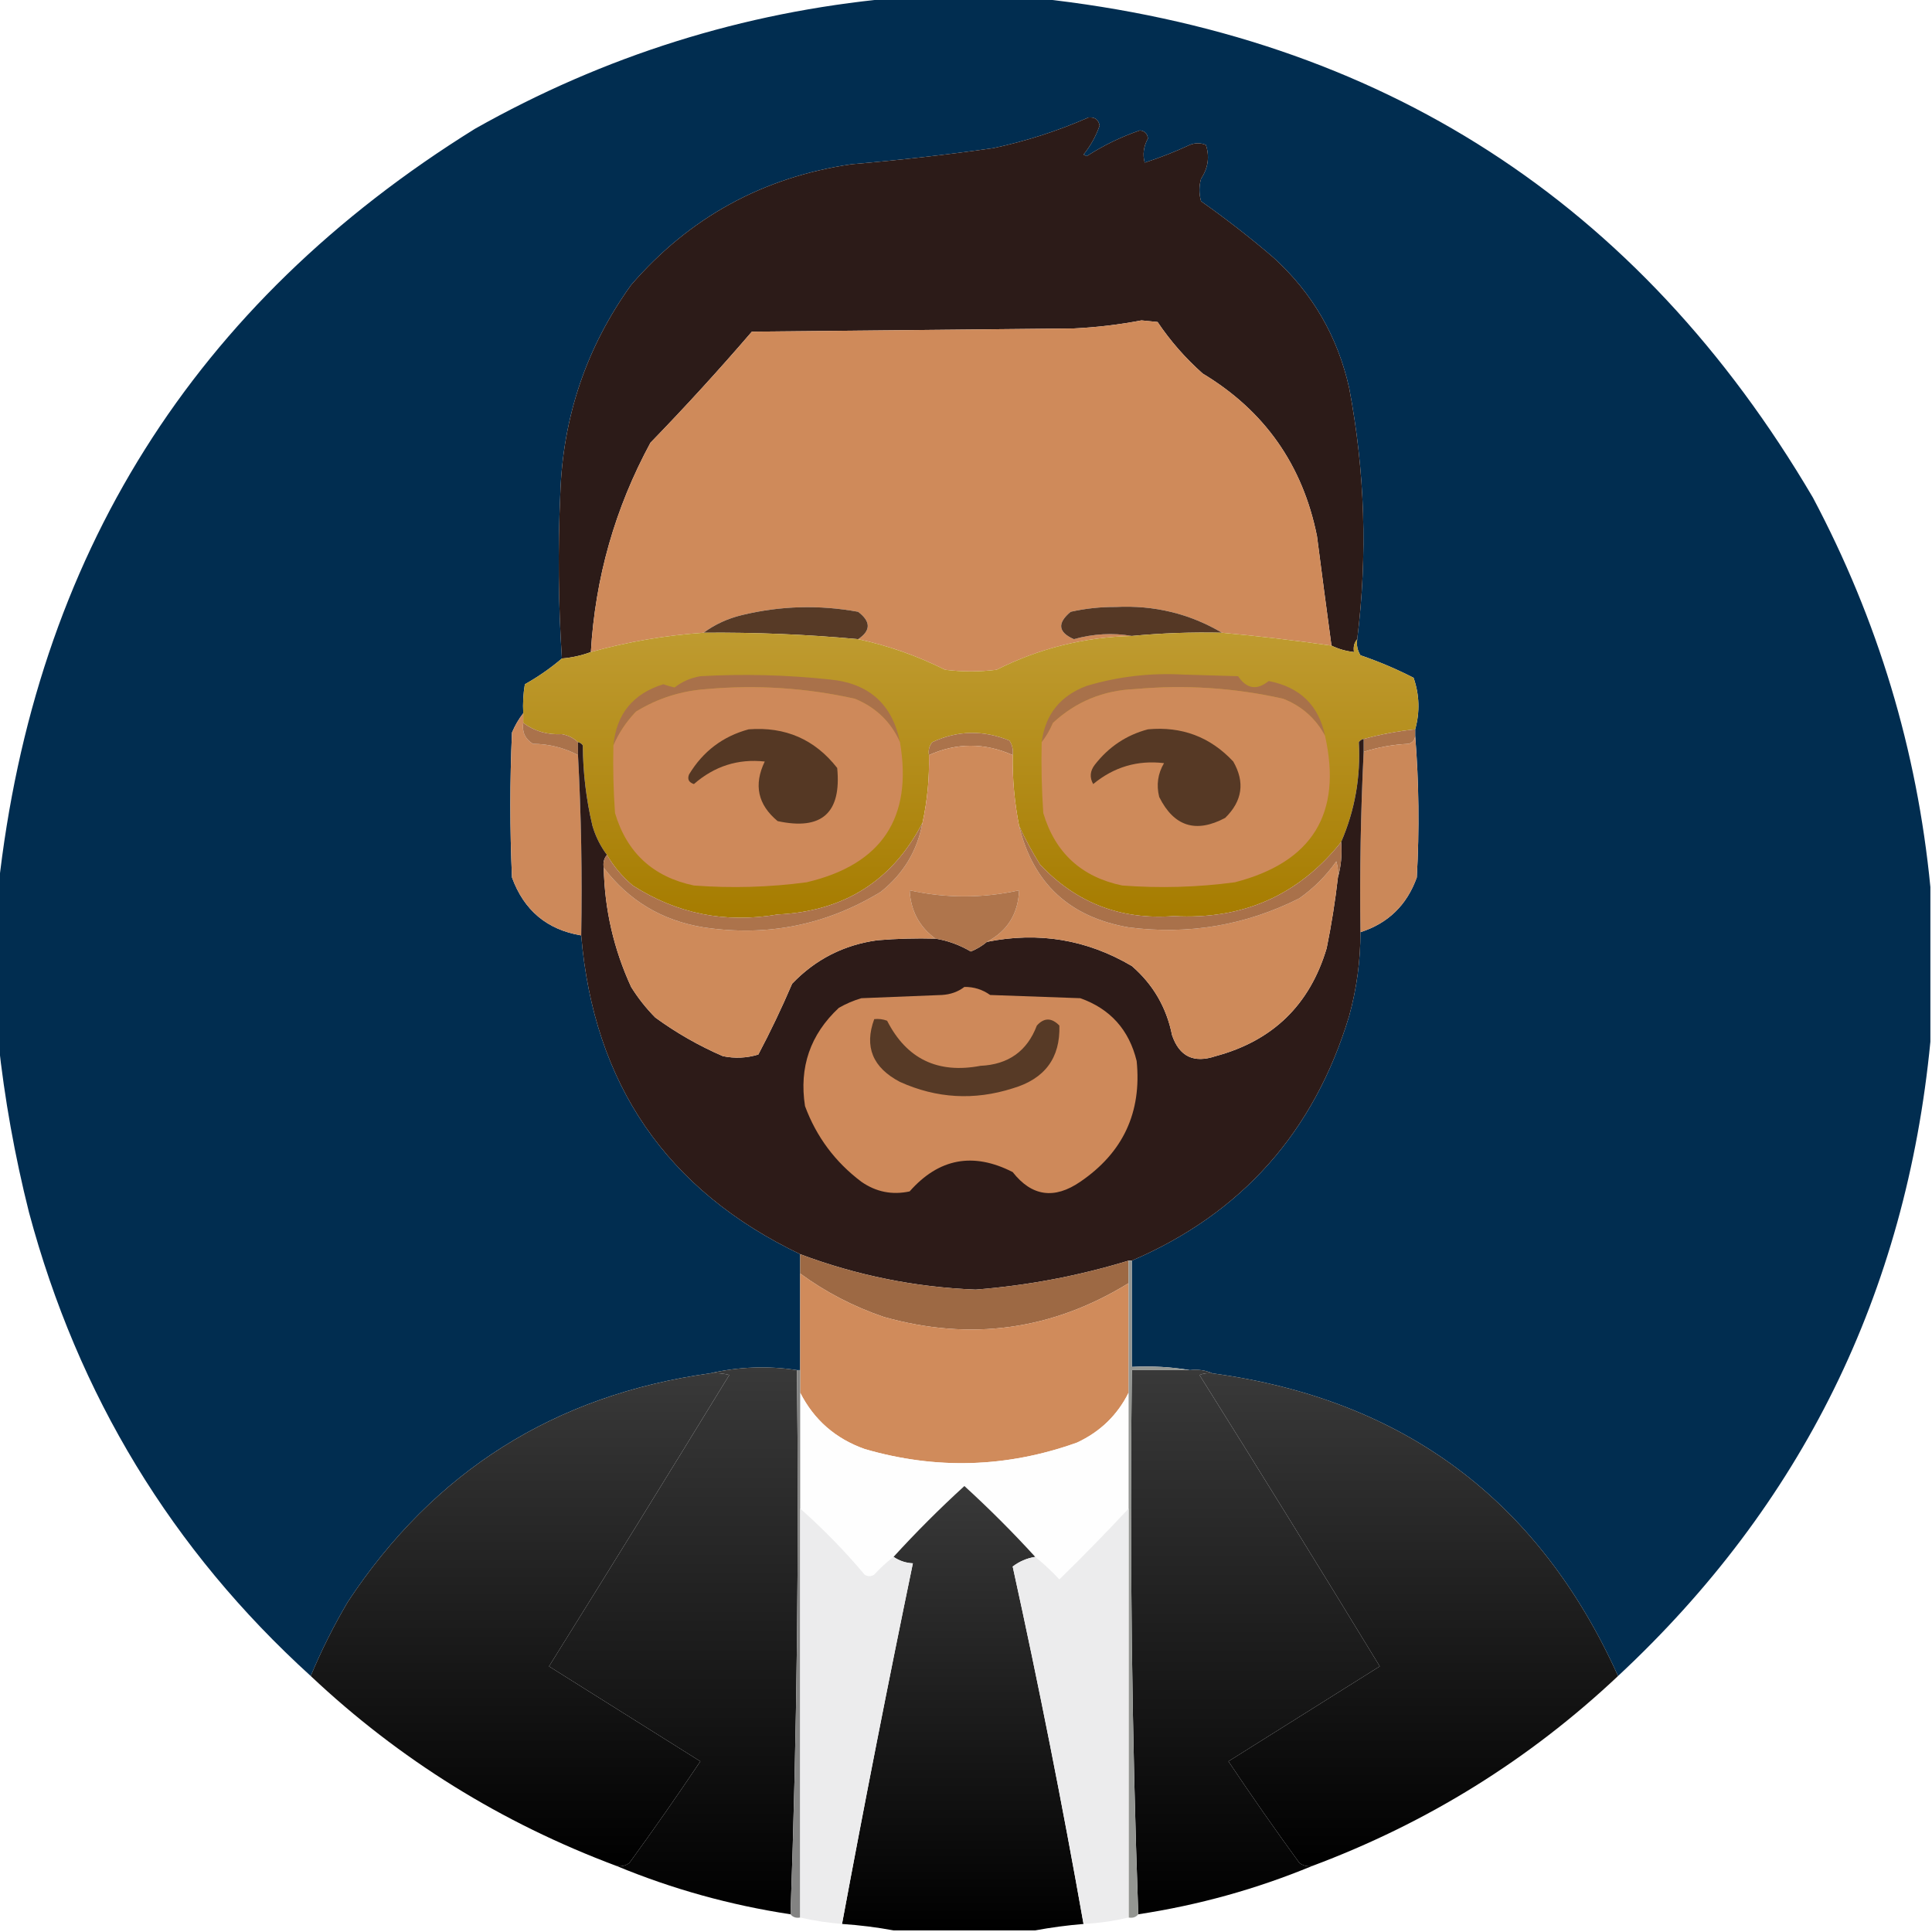
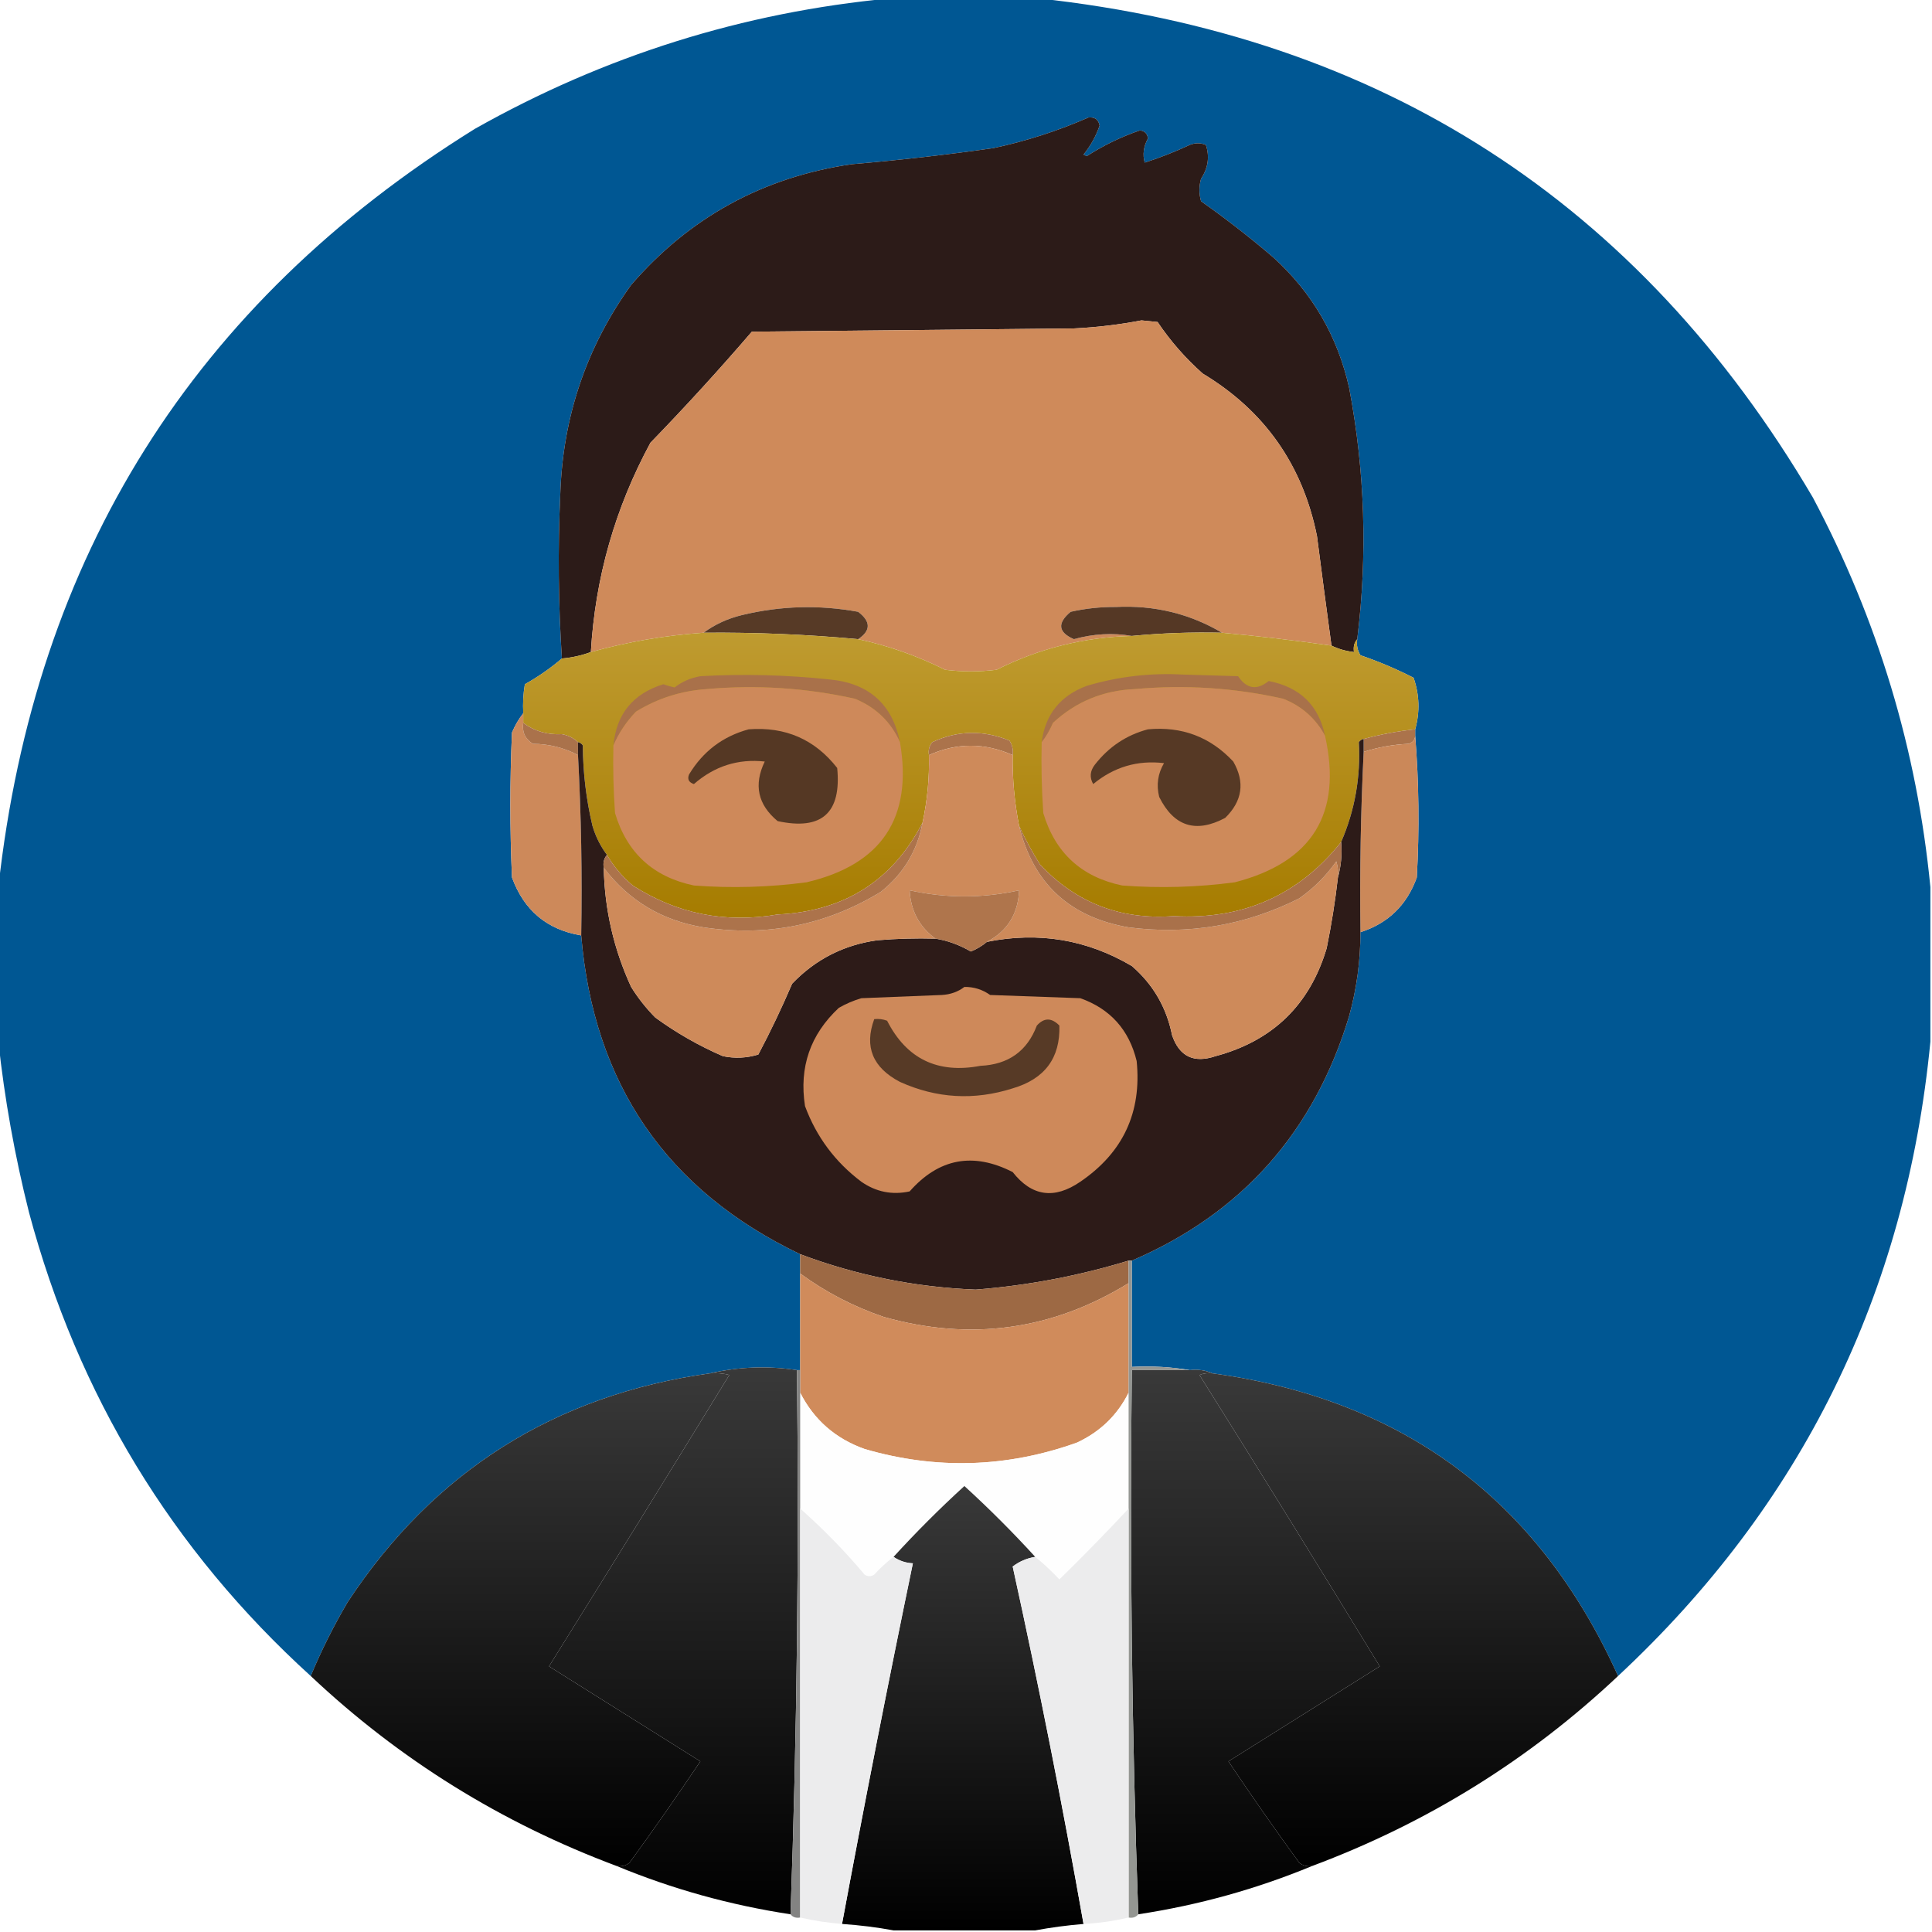
<svg xmlns="http://www.w3.org/2000/svg" version="1.1" width="600px" height="600px" style="shape-rendering:geometricPrecision; text-rendering:geometricPrecision; image-rendering:optimizeQuality; fill-rule:evenodd; clip-rule:evenodd">
  <defs>
    <linearGradient gradientUnits="userSpaceOnUse" x1="161.5" y1="426.44" x2="161.5" y2="579.587" id="gradient-1">
      <stop offset="0" style="stop-color: rgb(57, 57, 57);" />
      <stop offset="1" style="" />
    </linearGradient>
    <linearGradient gradientUnits="userSpaceOnUse" x1="437.5" y1="426.443" x2="437.5" y2="579.587" id="gradient-2">
      <stop offset="0" style="stop-color: rgb(22.353% 22.353% 22.353%)" />
      <stop offset="1" style="" />
    </linearGradient>
    <linearGradient gradientUnits="userSpaceOnUse" x1="209.124" y1="424.664" x2="209.124" y2="594.5" id="gradient-3">
      <stop offset="0" style="stop-color: rgb(57, 57, 57);" />
      <stop offset="1" style="" />
    </linearGradient>
    <linearGradient gradientUnits="userSpaceOnUse" x1="389.876" y1="425.392" x2="389.876" y2="594.5" id="gradient-4">
      <stop offset="0" style="stop-color: rgb(57, 57, 57);" />
      <stop offset="1" style="" />
    </linearGradient>
    <linearGradient gradientUnits="userSpaceOnUse" x1="301.473" y1="196.434" x2="301.473" y2="285.015" id="gradient-6">
      <stop offset="0" style="stop-color: rgb(74.902% 60.784% 18.824%)" />
      <stop offset="1" style="stop-color: rgb(166, 124, 0);" />
    </linearGradient>
    <linearGradient gradientUnits="userSpaceOnUse" x1="299" y1="461.5" x2="299" y2="599.5" id="gradient-0">
      <stop offset="0" style="stop-color: rgb(57, 57, 57);" />
      <stop offset="1" style="stop-color: rgb(0% 0% 0%)" />
    </linearGradient>
  </defs>
  <g>
-     <path style="opacity: 0.998; fill: rgb(1, 45, 80);" d="M 276.5,-0.5 C 291.833,-0.5 307.167,-0.5 322.5,-0.5C 428.855,11.063 509.021,62.73 563,154.5C 583.183,192.539 595.35,232.872 599.5,275.5C 599.5,291.5 599.5,307.5 599.5,323.5C 591.924,401.649 559.591,467.315 502.5,520.5C 477.897,465.903 435.897,434.57 376.5,426.5C 374.393,425.532 372.059,425.198 369.5,425.5C 363.69,424.51 357.69,424.177 351.5,424.5C 351.5,413.5 351.5,402.5 351.5,391.5C 385.657,376.826 408.157,351.492 419,315.5C 421.34,306.984 422.507,298.317 422.5,289.5C 431.089,286.745 436.922,281.079 440,272.5C 440.828,257.661 440.661,242.994 439.5,228.5C 439.5,227.833 439.5,227.167 439.5,226.5C 440.994,221.101 440.827,215.768 439,210.5C 433.729,207.785 428.229,205.452 422.5,203.5C 421.548,201.955 421.215,200.288 421.5,198.5C 424.737,172.374 423.904,146.374 419,120.5C 415.412,104.485 407.579,90.984 395.5,80C 388.271,73.804 380.771,67.971 373,62.5C 372.333,60.167 372.333,57.833 373,55.5C 375.208,52.15 375.708,48.65 374.5,45C 372.833,44.333 371.167,44.333 369.5,45C 364.952,47.127 360.285,48.961 355.5,50.5C 354.804,48.008 355.137,45.508 356.5,43C 356.333,41.5 355.5,40.667 354,40.5C 348.163,42.502 342.663,45.169 337.5,48.5C 337.167,48.333 336.833,48.167 336.5,48C 338.681,45.306 340.348,42.306 341.5,39C 341.138,37.115 339.971,36.281 338,36.5C 328.489,40.673 318.655,43.839 308.5,46C 293.892,48.086 279.225,49.752 264.5,51C 236.959,55.019 214.125,67.519 196,88.5C 182.105,107.852 174.771,129.518 174,153.5C 173.224,170.525 173.391,187.525 174.5,204.5C 170.961,207.525 167.128,210.192 163,212.5C 162.502,215.482 162.335,218.482 162.5,221.5C 161.108,223.273 159.941,225.273 159,227.5C 158.333,242.5 158.333,257.5 159,272.5C 162.731,282.74 169.897,288.74 180.5,290.5C 184.379,336.665 207.045,369.665 248.5,389.5C 248.5,391.5 248.5,393.5 248.5,395.5C 248.5,405.5 248.5,415.5 248.5,425.5C 248.167,425.5 247.833,425.5 247.5,425.5C 238.451,424.116 229.451,424.45 220.5,426.5C 172.263,433.252 134.763,456.919 108,497.5C 103.628,504.91 99.795,512.577 96.5,520.5C 53.384,481.319 24.217,433.319 9,376.5C 4.58,358.913 1.413,341.246 -0.5,323.5C -0.5,307.5 -0.5,291.5 -0.5,275.5C 10.83,172.756 60.163,94.256 147.5,40C 187.733,17.309 230.733,3.809 276.5,-0.5 Z" />
+     <path style="opacity: 0.998; fill: rgb(0, 87, 147);" d="M 276.5,-0.5 C 291.833,-0.5 307.167,-0.5 322.5,-0.5C 428.855,11.063 509.021,62.73 563,154.5C 583.183,192.539 595.35,232.872 599.5,275.5C 599.5,291.5 599.5,307.5 599.5,323.5C 591.924,401.649 559.591,467.315 502.5,520.5C 477.897,465.903 435.897,434.57 376.5,426.5C 374.393,425.532 372.059,425.198 369.5,425.5C 363.69,424.51 357.69,424.177 351.5,424.5C 351.5,413.5 351.5,402.5 351.5,391.5C 385.657,376.826 408.157,351.492 419,315.5C 421.34,306.984 422.507,298.317 422.5,289.5C 431.089,286.745 436.922,281.079 440,272.5C 440.828,257.661 440.661,242.994 439.5,228.5C 439.5,227.833 439.5,227.167 439.5,226.5C 440.994,221.101 440.827,215.768 439,210.5C 433.729,207.785 428.229,205.452 422.5,203.5C 421.548,201.955 421.215,200.288 421.5,198.5C 424.737,172.374 423.904,146.374 419,120.5C 415.412,104.485 407.579,90.984 395.5,80C 388.271,73.804 380.771,67.971 373,62.5C 372.333,60.167 372.333,57.833 373,55.5C 375.208,52.15 375.708,48.65 374.5,45C 372.833,44.333 371.167,44.333 369.5,45C 364.952,47.127 360.285,48.961 355.5,50.5C 354.804,48.008 355.137,45.508 356.5,43C 356.333,41.5 355.5,40.667 354,40.5C 348.163,42.502 342.663,45.169 337.5,48.5C 337.167,48.333 336.833,48.167 336.5,48C 338.681,45.306 340.348,42.306 341.5,39C 341.138,37.115 339.971,36.281 338,36.5C 328.489,40.673 318.655,43.839 308.5,46C 293.892,48.086 279.225,49.752 264.5,51C 236.959,55.019 214.125,67.519 196,88.5C 182.105,107.852 174.771,129.518 174,153.5C 173.224,170.525 173.391,187.525 174.5,204.5C 170.961,207.525 167.128,210.192 163,212.5C 162.502,215.482 162.335,218.482 162.5,221.5C 161.108,223.273 159.941,225.273 159,227.5C 158.333,242.5 158.333,257.5 159,272.5C 162.731,282.74 169.897,288.74 180.5,290.5C 184.379,336.665 207.045,369.665 248.5,389.5C 248.5,391.5 248.5,393.5 248.5,395.5C 248.5,405.5 248.5,415.5 248.5,425.5C 248.167,425.5 247.833,425.5 247.5,425.5C 238.451,424.116 229.451,424.45 220.5,426.5C 172.263,433.252 134.763,456.919 108,497.5C 103.628,504.91 99.795,512.577 96.5,520.5C 53.384,481.319 24.217,433.319 9,376.5C 4.58,358.913 1.413,341.246 -0.5,323.5C -0.5,307.5 -0.5,291.5 -0.5,275.5C 10.83,172.756 60.163,94.256 147.5,40C 187.733,17.309 230.733,3.809 276.5,-0.5 Z" />
  </g>
  <g>
    <path style="opacity:1" fill="#2c1b18" d="M 421.5,198.5 C 420.566,199.568 420.232,200.901 420.5,202.5C 418.035,202.233 415.701,201.566 413.5,200.5C 411.964,189.181 410.464,177.848 409,166.5C 404.559,144.404 392.726,127.571 373.5,116C 368.126,111.228 363.46,105.895 359.5,100C 357.833,99.833 356.167,99.667 354.5,99.5C 347.568,100.828 340.568,101.661 333.5,102C 300.167,102.333 266.833,102.667 233.5,103C 223.312,114.851 212.812,126.351 202,137.5C 191.009,157.796 184.843,179.462 183.5,202.5C 180.598,203.578 177.598,204.244 174.5,204.5C 173.391,187.525 173.224,170.525 174,153.5C 174.771,129.518 182.105,107.852 196,88.5C 214.125,67.519 236.959,55.019 264.5,51C 279.225,49.752 293.892,48.086 308.5,46C 318.655,43.839 328.489,40.673 338,36.5C 339.971,36.281 341.138,37.115 341.5,39C 340.348,42.306 338.681,45.306 336.5,48C 336.833,48.167 337.167,48.333 337.5,48.5C 342.663,45.169 348.163,42.502 354,40.5C 355.5,40.667 356.333,41.5 356.5,43C 355.137,45.508 354.804,48.008 355.5,50.5C 360.285,48.961 364.952,47.127 369.5,45C 371.167,44.333 372.833,44.333 374.5,45C 375.708,48.65 375.208,52.15 373,55.5C 372.333,57.833 372.333,60.167 373,62.5C 380.771,67.971 388.271,73.804 395.5,80C 407.579,90.984 415.412,104.485 419,120.5C 423.904,146.374 424.737,172.374 421.5,198.5 Z" />
  </g>
  <g>
    <path style="opacity:1" fill="#cf8a5a" d="M 413.5,200.5 C 402.181,198.883 390.848,197.549 379.5,196.5C 369.455,190.573 358.455,187.906 346.5,188.5C 341.765,188.469 337.099,188.969 332.5,190C 328.263,193.521 328.597,196.355 333.5,198.5C 339.605,196.812 345.605,196.478 351.5,197.5C 336.701,197.866 322.701,201.366 309.5,208C 304.167,208.667 298.833,208.667 293.5,208C 284.871,203.681 275.871,200.515 266.5,198.5C 270.486,195.849 270.486,193.015 266.5,190C 254.425,187.791 242.425,188.125 230.5,191C 226.05,192.061 222.05,193.895 218.5,196.5C 206.607,197.315 194.941,199.315 183.5,202.5C 184.843,179.462 191.009,157.796 202,137.5C 212.812,126.351 223.312,114.851 233.5,103C 266.833,102.667 300.167,102.333 333.5,102C 340.568,101.661 347.568,100.828 354.5,99.5C 356.167,99.667 357.833,99.833 359.5,100C 363.46,105.895 368.126,111.228 373.5,116C 392.726,127.571 404.559,144.404 409,166.5C 410.464,177.848 411.964,189.181 413.5,200.5 Z" />
  </g>
  <g>
    <path style="opacity:1" fill="#573a26" d="M 266.5,198.5 C 250.538,197.02 234.538,196.353 218.5,196.5C 222.05,193.895 226.05,192.061 230.5,191C 242.425,188.125 254.425,187.791 266.5,190C 270.486,193.015 270.486,195.849 266.5,198.5 Z" />
  </g>
  <g>
    <path style="opacity:1" fill="#553825" d="M 379.5,196.5 C 370.134,196.279 360.801,196.613 351.5,197.5C 345.605,196.478 339.605,196.812 333.5,198.5C 328.597,196.355 328.263,193.521 332.5,190C 337.099,188.969 341.765,188.469 346.5,188.5C 358.455,187.906 369.455,190.573 379.5,196.5 Z" />
  </g>
  <g>
    <path style="opacity: 1; fill: url('#gradient-6');" d="M 218.5,196.5 C 234.538,196.353 250.538,197.02 266.5,198.5C 275.871,200.515 284.871,203.681 293.5,208C 298.833,208.667 304.167,208.667 309.5,208C 322.701,201.366 336.701,197.866 351.5,197.5C 360.801,196.613 370.134,196.279 379.5,196.5C 390.848,197.549 402.181,198.883 413.5,200.5C 415.701,201.566 418.035,202.233 420.5,202.5C 420.232,200.901 420.566,199.568 421.5,198.5C 421.215,200.288 421.548,201.955 422.5,203.5C 428.229,205.452 433.729,207.785 439,210.5C 440.827,215.768 440.994,221.101 439.5,226.5C 434.061,227.066 428.728,228.066 423.5,229.5C 422.883,229.611 422.383,229.944 422,230.5C 422.596,241.326 420.762,251.659 416.5,261.5C 403.303,278.028 385.97,285.694 364.5,284.5C 348.05,285.742 334.216,280.409 323,268.5C 320.536,264.566 318.369,260.566 316.5,256.5C 315.062,249.245 314.395,241.912 314.5,234.5C 314.714,232.856 314.38,231.356 313.5,230C 305.347,226.66 297.347,226.826 289.5,230.5C 288.571,231.689 288.238,233.022 288.5,234.5C 288.659,241.589 287.993,248.589 286.5,255.5C 277.178,273.518 262.178,283.018 241.5,284C 225.267,286.803 210.267,283.803 196.5,275C 193.246,272.253 190.58,269.086 188.5,265.5C 186.486,262.806 184.986,259.806 184,256.5C 182.049,248.292 181.049,239.959 181,231.5C 180.617,230.944 180.117,230.611 179.5,230.5C 178.158,229.207 176.491,228.374 174.5,228C 169.948,228.239 165.948,227.072 162.5,224.5C 162.5,223.5 162.5,222.5 162.5,221.5C 162.335,218.482 162.502,215.482 163,212.5C 167.128,210.192 170.961,207.525 174.5,204.5C 177.598,204.244 180.598,203.578 183.5,202.5C 194.941,199.315 206.607,197.315 218.5,196.5 Z" />
  </g>
  <g>
    <path style="opacity:1" fill="#a9714a" d="M 279.5,230.5 C 276.686,224.187 272.019,219.687 265.5,217C 250.352,213.63 235.018,212.63 219.5,214C 211.557,214.537 204.224,216.87 197.5,221C 194.488,224.154 192.155,227.654 190.5,231.5C 191.414,221.748 196.581,215.415 206,212.5C 207.144,212.911 208.311,213.244 209.5,213.5C 211.839,211.68 214.506,210.513 217.5,210C 230.86,209.254 244.193,209.587 257.5,211C 269.777,212.119 277.111,218.619 279.5,230.5 Z" />
  </g>
  <g>
    <path style="opacity:1" fill="#a8714a" d="M 411.5,228.5 C 408.603,223.106 404.27,219.273 398.5,217C 383.363,213.601 368.03,212.601 352.5,214C 342.632,214.395 334.132,217.895 327,224.5C 326.059,226.727 324.892,228.727 323.5,230.5C 324.611,221.883 329.277,216.05 337.5,213C 347.277,210.093 357.277,208.926 367.5,209.5C 373.167,209.667 378.833,209.833 384.5,210C 387.166,213.961 390.332,214.461 394,211.5C 403.709,213.378 409.542,219.044 411.5,228.5 Z" />
  </g>
  <g>
    <path style="opacity:1" fill="#ce895a" d="M 279.5,230.5 C 283.485,254.015 273.819,268.515 250.5,274C 238.883,275.554 227.216,275.887 215.5,275C 202.852,272.351 194.686,264.851 191,252.5C 190.5,245.508 190.334,238.508 190.5,231.5C 192.155,227.654 194.488,224.154 197.5,221C 204.224,216.87 211.557,214.537 219.5,214C 235.018,212.63 250.352,213.63 265.5,217C 272.019,219.687 276.686,224.187 279.5,230.5 Z" />
  </g>
  <g>
    <path style="opacity:1" fill="#ce8a5a" d="M 411.5,228.5 C 416.904,252.619 407.57,267.785 383.5,274C 371.883,275.554 360.216,275.887 348.5,275C 335.852,272.351 327.686,264.851 324,252.5C 323.5,245.174 323.334,237.841 323.5,230.5C 324.892,228.727 326.059,226.727 327,224.5C 334.132,217.895 342.632,214.395 352.5,214C 368.03,212.601 383.363,213.601 398.5,217C 404.27,219.273 408.603,223.106 411.5,228.5 Z" />
  </g>
  <g>
    <path style="opacity:1" fill="#cd895a" d="M 162.5,221.5 C 162.5,222.5 162.5,223.5 162.5,224.5C 162.081,227.325 163.081,229.491 165.5,231C 170.495,231.036 175.161,232.202 179.5,234.5C 180.497,252.993 180.83,271.659 180.5,290.5C 169.897,288.74 162.731,282.74 159,272.5C 158.333,257.5 158.333,242.5 159,227.5C 159.941,225.273 161.108,223.273 162.5,221.5 Z" />
  </g>
  <g>
    <path style="opacity:1" fill="#aa724b" d="M 162.5,224.5 C 165.948,227.072 169.948,228.239 174.5,228C 176.491,228.374 178.158,229.207 179.5,230.5C 179.5,231.833 179.5,233.167 179.5,234.5C 175.161,232.202 170.495,231.036 165.5,231C 163.081,229.491 162.081,227.325 162.5,224.5 Z" />
  </g>
  <g>
    <path style="opacity:1" fill="#ab734b" d="M 439.5,226.5 C 439.5,227.167 439.5,227.833 439.5,228.5C 439.423,229.75 438.756,230.583 437.5,231C 432.678,231.218 428.012,232.051 423.5,233.5C 423.5,232.167 423.5,230.833 423.5,229.5C 428.728,228.066 434.061,227.066 439.5,226.5 Z" />
  </g>
  <g>
    <path style="opacity:1" fill="#553824" d="M 232.5,226.5 C 243.896,225.626 253.062,229.626 260,238.5C 261.364,252.471 255.197,257.971 241.5,255C 235.34,249.9 234.007,243.733 237.5,236.5C 229.226,235.59 221.893,237.923 215.5,243.5C 213.899,242.965 213.399,241.965 214,240.5C 218.321,233.339 224.488,228.673 232.5,226.5 Z" />
  </g>
  <g>
    <path style="opacity:1" fill="#ab734b" d="M 314.5,234.5 C 305.791,230.625 297.124,230.625 288.5,234.5C 288.238,233.022 288.571,231.689 289.5,230.5C 297.347,226.826 305.347,226.66 313.5,230C 314.38,231.356 314.714,232.856 314.5,234.5 Z" />
  </g>
  <g>
    <path style="opacity:1" fill="#563925" d="M 356.5,226.5 C 367.038,225.527 375.871,228.86 383,236.5C 386.682,242.914 385.849,248.747 380.5,254C 371.397,258.847 364.564,256.68 360,247.5C 359.071,243.756 359.571,240.256 361.5,237C 353.272,236.019 345.939,238.186 339.5,243.5C 338.337,241.45 338.504,239.45 340,237.5C 344.344,231.924 349.844,228.257 356.5,226.5 Z" />
  </g>
  <g>
    <path style="opacity:1" fill="#cb8859" d="M 439.5,228.5 C 440.661,242.994 440.828,257.661 440,272.5C 436.922,281.079 431.089,286.745 422.5,289.5C 422.247,270.813 422.58,252.146 423.5,233.5C 428.012,232.051 432.678,231.218 437.5,231C 438.756,230.583 439.423,229.75 439.5,228.5 Z" />
  </g>
  <g>
    <path style="opacity:1" fill="#2d1b18" d="M 423.5,229.5 C 423.5,230.833 423.5,232.167 423.5,233.5C 422.58,252.146 422.247,270.813 422.5,289.5C 422.507,298.317 421.34,306.984 419,315.5C 408.157,351.492 385.657,376.826 351.5,391.5C 351.167,391.5 350.833,391.5 350.5,391.5C 334.991,396.235 319.157,399.235 303,400.5C 284.233,399.766 266.067,396.1 248.5,389.5C 207.045,369.665 184.379,336.665 180.5,290.5C 180.83,271.659 180.497,252.993 179.5,234.5C 179.5,233.167 179.5,231.833 179.5,230.5C 180.117,230.611 180.617,230.944 181,231.5C 181.049,239.959 182.049,248.292 184,256.5C 184.986,259.806 186.486,262.806 188.5,265.5C 187.566,266.568 187.232,267.901 187.5,269.5C 187.766,282.436 190.6,294.77 196,306.5C 198.139,309.939 200.639,313.106 203.5,316C 210.044,320.773 217.044,324.773 224.5,328C 228.225,328.76 231.892,328.593 235.5,327.5C 239.275,320.365 242.775,313.032 246,305.5C 253.246,297.928 262.08,293.428 272.5,292C 278.491,291.501 284.491,291.334 290.5,291.5C 294.298,292.1 297.965,293.434 301.5,295.5C 303.396,294.725 305.063,293.725 306.5,292.5C 322.528,289.272 337.528,291.772 351.5,300C 358.105,305.706 362.272,312.873 364,321.5C 366.253,328.106 370.753,330.273 377.5,328C 395.261,323.239 406.761,312.072 412,294.5C 413.494,287.204 414.661,279.871 415.5,272.5C 416.482,269.038 416.815,265.371 416.5,261.5C 420.762,251.659 422.596,241.326 422,230.5C 422.383,229.944 422.883,229.611 423.5,229.5 Z" />
  </g>
  <g>
    <path style="opacity:1" fill="#ce8a5a" d="M 314.5,234.5 C 314.395,241.912 315.062,249.245 316.5,256.5C 320.846,274.34 332.18,284.84 350.5,288C 369.142,290.386 386.809,287.386 403.5,279C 408,275.833 411.833,272 415,267.5C 415.494,269.134 415.66,270.801 415.5,272.5C 414.661,279.871 413.494,287.204 412,294.5C 406.761,312.072 395.261,323.239 377.5,328C 370.753,330.273 366.253,328.106 364,321.5C 362.272,312.873 358.105,305.706 351.5,300C 337.528,291.772 322.528,289.272 306.5,292.5C 312.845,289.16 316.179,283.827 316.5,276.5C 305.144,279.003 293.81,279.003 282.5,276.5C 282.841,282.853 285.507,287.853 290.5,291.5C 284.491,291.334 278.491,291.501 272.5,292C 262.08,293.428 253.246,297.928 246,305.5C 242.775,313.032 239.275,320.365 235.5,327.5C 231.892,328.593 228.225,328.76 224.5,328C 217.044,324.773 210.044,320.773 203.5,316C 200.639,313.106 198.139,309.939 196,306.5C 190.6,294.77 187.766,282.436 187.5,269.5C 195.317,279.747 205.651,285.914 218.5,288C 238.229,290.971 256.563,287.304 273.5,277C 280.533,271.428 284.866,264.262 286.5,255.5C 287.993,248.589 288.659,241.589 288.5,234.5C 297.124,230.625 305.791,230.625 314.5,234.5 Z" />
  </g>
  <g>
    <path style="opacity:1" fill="#ac734b" d="M 286.5,255.5 C 284.866,264.262 280.533,271.428 273.5,277C 256.563,287.304 238.229,290.971 218.5,288C 205.651,285.914 195.317,279.747 187.5,269.5C 187.232,267.901 187.566,266.568 188.5,265.5C 190.58,269.086 193.246,272.253 196.5,275C 210.267,283.803 225.267,286.803 241.5,284C 262.178,283.018 277.178,273.518 286.5,255.5 Z" />
  </g>
  <g>
    <path style="opacity:1" fill="#a9714a" d="M 316.5,256.5 C 318.369,260.566 320.536,264.566 323,268.5C 334.216,280.409 348.05,285.742 364.5,284.5C 385.97,285.694 403.303,278.028 416.5,261.5C 416.815,265.371 416.482,269.038 415.5,272.5C 415.66,270.801 415.494,269.134 415,267.5C 411.833,272 408,275.833 403.5,279C 386.809,287.386 369.142,290.386 350.5,288C 332.18,284.84 320.846,274.34 316.5,256.5 Z" />
  </g>
  <g>
    <path style="opacity:1" fill="#af754c" d="M 306.5,292.5 C 305.063,293.725 303.396,294.725 301.5,295.5C 297.965,293.434 294.298,292.1 290.5,291.5C 285.507,287.853 282.841,282.853 282.5,276.5C 293.81,279.003 305.144,279.003 316.5,276.5C 316.179,283.827 312.845,289.16 306.5,292.5 Z" />
  </g>
  <g>
    <path style="opacity:1" fill="#ce895a" d="M 299.5,306.5 C 302.425,306.46 305.091,307.293 307.5,309C 316.833,309.333 326.167,309.667 335.5,310C 344.807,313.31 350.64,319.81 353,329.5C 354.606,345.456 348.773,357.956 335.5,367C 327.42,372.55 320.42,371.55 314.5,364C 302.23,357.729 291.563,359.729 282.5,370C 277.06,371.174 272.06,370.174 267.5,367C 259.358,360.862 253.525,353.028 250,343.5C 248.129,331.447 251.629,321.28 260.5,313C 262.717,311.725 265.051,310.725 267.5,310C 275.833,309.667 284.167,309.333 292.5,309C 295.191,308.844 297.524,308.011 299.5,306.5 Z" />
  </g>
  <g>
    <path style="opacity:1" fill="#573a26" d="M 271.5,316.5 C 272.873,316.343 274.207,316.51 275.5,317C 281.548,328.856 291.214,333.522 304.5,331C 313.167,330.6 319,326.434 322,318.5C 324.244,316.006 326.577,316.006 329,318.5C 329.3,328.566 324.466,335.066 314.5,338C 302.551,341.803 290.884,341.136 279.5,336C 271.011,331.561 268.344,325.061 271.5,316.5 Z" />
  </g>
  <g>
    <path style="opacity:1" fill="#9d6944" d="M 248.5,389.5 C 266.067,396.1 284.233,399.766 303,400.5C 319.157,399.235 334.991,396.235 350.5,391.5C 350.5,393.833 350.5,396.167 350.5,398.5C 326.791,413.09 301.457,416.59 274.5,409C 265.083,405.793 256.416,401.293 248.5,395.5C 248.5,393.5 248.5,391.5 248.5,389.5 Z" />
  </g>
  <g>
    <path style="opacity:1" fill="#d08b5b" d="M 248.5,395.5 C 256.416,401.293 265.083,405.793 274.5,409C 301.457,416.59 326.791,413.09 350.5,398.5C 350.5,409.833 350.5,421.167 350.5,432.5C 347.021,439.478 341.687,444.645 334.5,448C 312.726,455.808 290.726,456.474 268.5,450C 259.438,446.763 252.771,440.93 248.5,432.5C 248.5,430.167 248.5,427.833 248.5,425.5C 248.5,415.5 248.5,405.5 248.5,395.5 Z" />
  </g>
  <g>
    <path style="opacity: 1; fill: url('#gradient-3');" d="M 247.5,425.5 C 248.163,482.177 247.496,538.51 245.5,594.5C 226.801,591.661 208.801,586.661 191.5,579.5C 192.978,579.762 194.311,579.429 195.5,578.5C 203.043,568.128 210.376,557.628 217.5,547C 201.826,537.164 186.16,527.331 170.5,517.5C 189.292,487.417 207.959,457.25 226.5,427C 224.527,426.505 222.527,426.338 220.5,426.5C 229.451,424.45 238.451,424.116 247.5,425.5 Z" />
  </g>
  <g>
    <path style="opacity: 1; fill: url('#gradient-4');" d="M 369.5,425.5 C 372.059,425.198 374.393,425.532 376.5,426.5C 375.127,426.343 373.793,426.51 372.5,427C 391.365,457.034 410.031,487.201 428.5,517.5C 412.84,527.331 397.174,537.164 381.5,547C 388.624,557.628 395.957,568.128 403.5,578.5C 404.689,579.429 406.022,579.762 407.5,579.5C 390.199,586.661 372.199,591.661 353.5,594.5C 351.504,538.51 350.837,482.177 351.5,425.5C 357.5,425.5 363.5,425.5 369.5,425.5 Z" />
  </g>
  <g>
    <path style="opacity: 1; fill: url('#gradient-1');" d="M 220.5,426.5 C 222.527,426.338 224.527,426.505 226.5,427C 207.959,457.25 189.292,487.417 170.5,517.5C 186.16,527.331 201.826,537.164 217.5,547C 210.376,557.628 203.043,568.128 195.5,578.5C 194.311,579.429 192.978,579.762 191.5,579.5C 155.739,566.135 124.072,546.468 96.5,520.5C 99.795,512.577 103.628,504.91 108,497.5C 134.763,456.919 172.263,433.252 220.5,426.5 Z" />
  </g>
  <g>
    <path style="opacity: 1; fill: url('#gradient-2');" d="M 376.5,426.5 C 435.897,434.57 477.897,465.903 502.5,520.5C 474.928,546.468 443.261,566.135 407.5,579.5C 406.022,579.762 404.689,579.429 403.5,578.5C 395.957,568.128 388.624,557.628 381.5,547C 397.174,537.164 412.84,527.331 428.5,517.5C 410.031,487.201 391.365,457.034 372.5,427C 373.793,426.51 375.127,426.343 376.5,426.5 Z" />
  </g>
  <g>
    <path style="opacity:1" d="M 248.5,432.5 C 252.771,440.93 259.438,446.763 268.5,450C 290.726,456.474 312.726,455.808 334.5,448C 341.687,444.645 347.021,439.478 350.5,432.5C 350.5,444.5 350.5,456.5 350.5,468.5C 343.563,475.938 336.397,483.271 329,490.5C 326.63,487.961 324.13,485.628 321.5,483.5C 314.521,475.854 307.188,468.521 299.5,461.5C 291.812,468.521 284.479,475.854 277.5,483.5C 275.37,485.127 273.37,486.96 271.5,489C 270.5,489.667 269.5,489.667 268.5,489C 262.329,481.662 255.662,474.829 248.5,468.5C 248.5,456.5 248.5,444.5 248.5,432.5 Z" fill="#fefefe" />
  </g>
  <g>
    <path style="opacity: 1; fill: url('#gradient-0');" d="M 321.5,483.5 C 318.91,483.918 316.577,484.918 314.5,486.5C 322.603,523.349 329.937,560.349 336.5,597.5C 331.332,597.934 326.332,598.6 321.5,599.5C 306.833,599.5 292.167,599.5 277.5,599.5C 272.342,598.542 267.009,597.875 261.5,597.5C 268.45,560.085 275.783,522.752 283.5,485.5C 281.297,485.396 279.297,484.73 277.5,483.5C 284.479,475.854 291.812,468.521 299.5,461.5C 307.188,468.521 314.521,475.854 321.5,483.5 Z" />
  </g>
  <g>
    <path style="opacity:1" fill="#949692" d="M 350.5,391.5 C 350.833,391.5 351.167,391.5 351.5,391.5C 351.5,402.5 351.5,413.5 351.5,424.5C 357.69,424.177 363.69,424.51 369.5,425.5C 363.5,425.5 357.5,425.5 351.5,425.5C 350.837,482.177 351.504,538.51 353.5,594.5C 352.791,595.404 351.791,595.737 350.5,595.5C 350.5,553.167 350.5,510.833 350.5,468.5C 350.5,456.5 350.5,444.5 350.5,432.5C 350.5,421.167 350.5,409.833 350.5,398.5C 350.5,396.167 350.5,393.833 350.5,391.5 Z" />
  </g>
  <g>
    <path style="opacity:1" fill="#838382" d="M 247.5,425.5 C 247.833,425.5 248.167,425.5 248.5,425.5C 248.5,427.833 248.5,430.167 248.5,432.5C 248.5,444.5 248.5,456.5 248.5,468.5C 248.5,510.833 248.5,553.167 248.5,595.5C 247.209,595.737 246.209,595.404 245.5,594.5C 247.496,538.51 248.163,482.177 247.5,425.5 Z" />
  </g>
  <g>
    <path style="opacity:1" d="M 248.5,468.5 C 255.662,474.829 262.329,481.662 268.5,489C 269.5,489.667 270.5,489.667 271.5,489C 273.37,486.96 275.37,485.127 277.5,483.5C 279.297,484.73 281.297,485.396 283.5,485.5C 275.783,522.752 268.45,560.085 261.5,597.5C 257.106,597.156 252.772,596.49 248.5,595.5C 248.5,553.167 248.5,510.833 248.5,468.5 Z" fill="#ececed" />
  </g>
  <g>
    <path style="opacity:1" d="M 350.5,468.5 C 350.5,510.833 350.5,553.167 350.5,595.5C 345.908,596.598 341.241,597.265 336.5,597.5C 329.937,560.349 322.603,523.349 314.5,486.5C 316.577,484.918 318.91,483.918 321.5,483.5C 324.13,485.628 326.63,487.961 329,490.5C 336.397,483.271 343.563,475.938 350.5,468.5 Z" fill="#ececed" />
  </g>
</svg>
